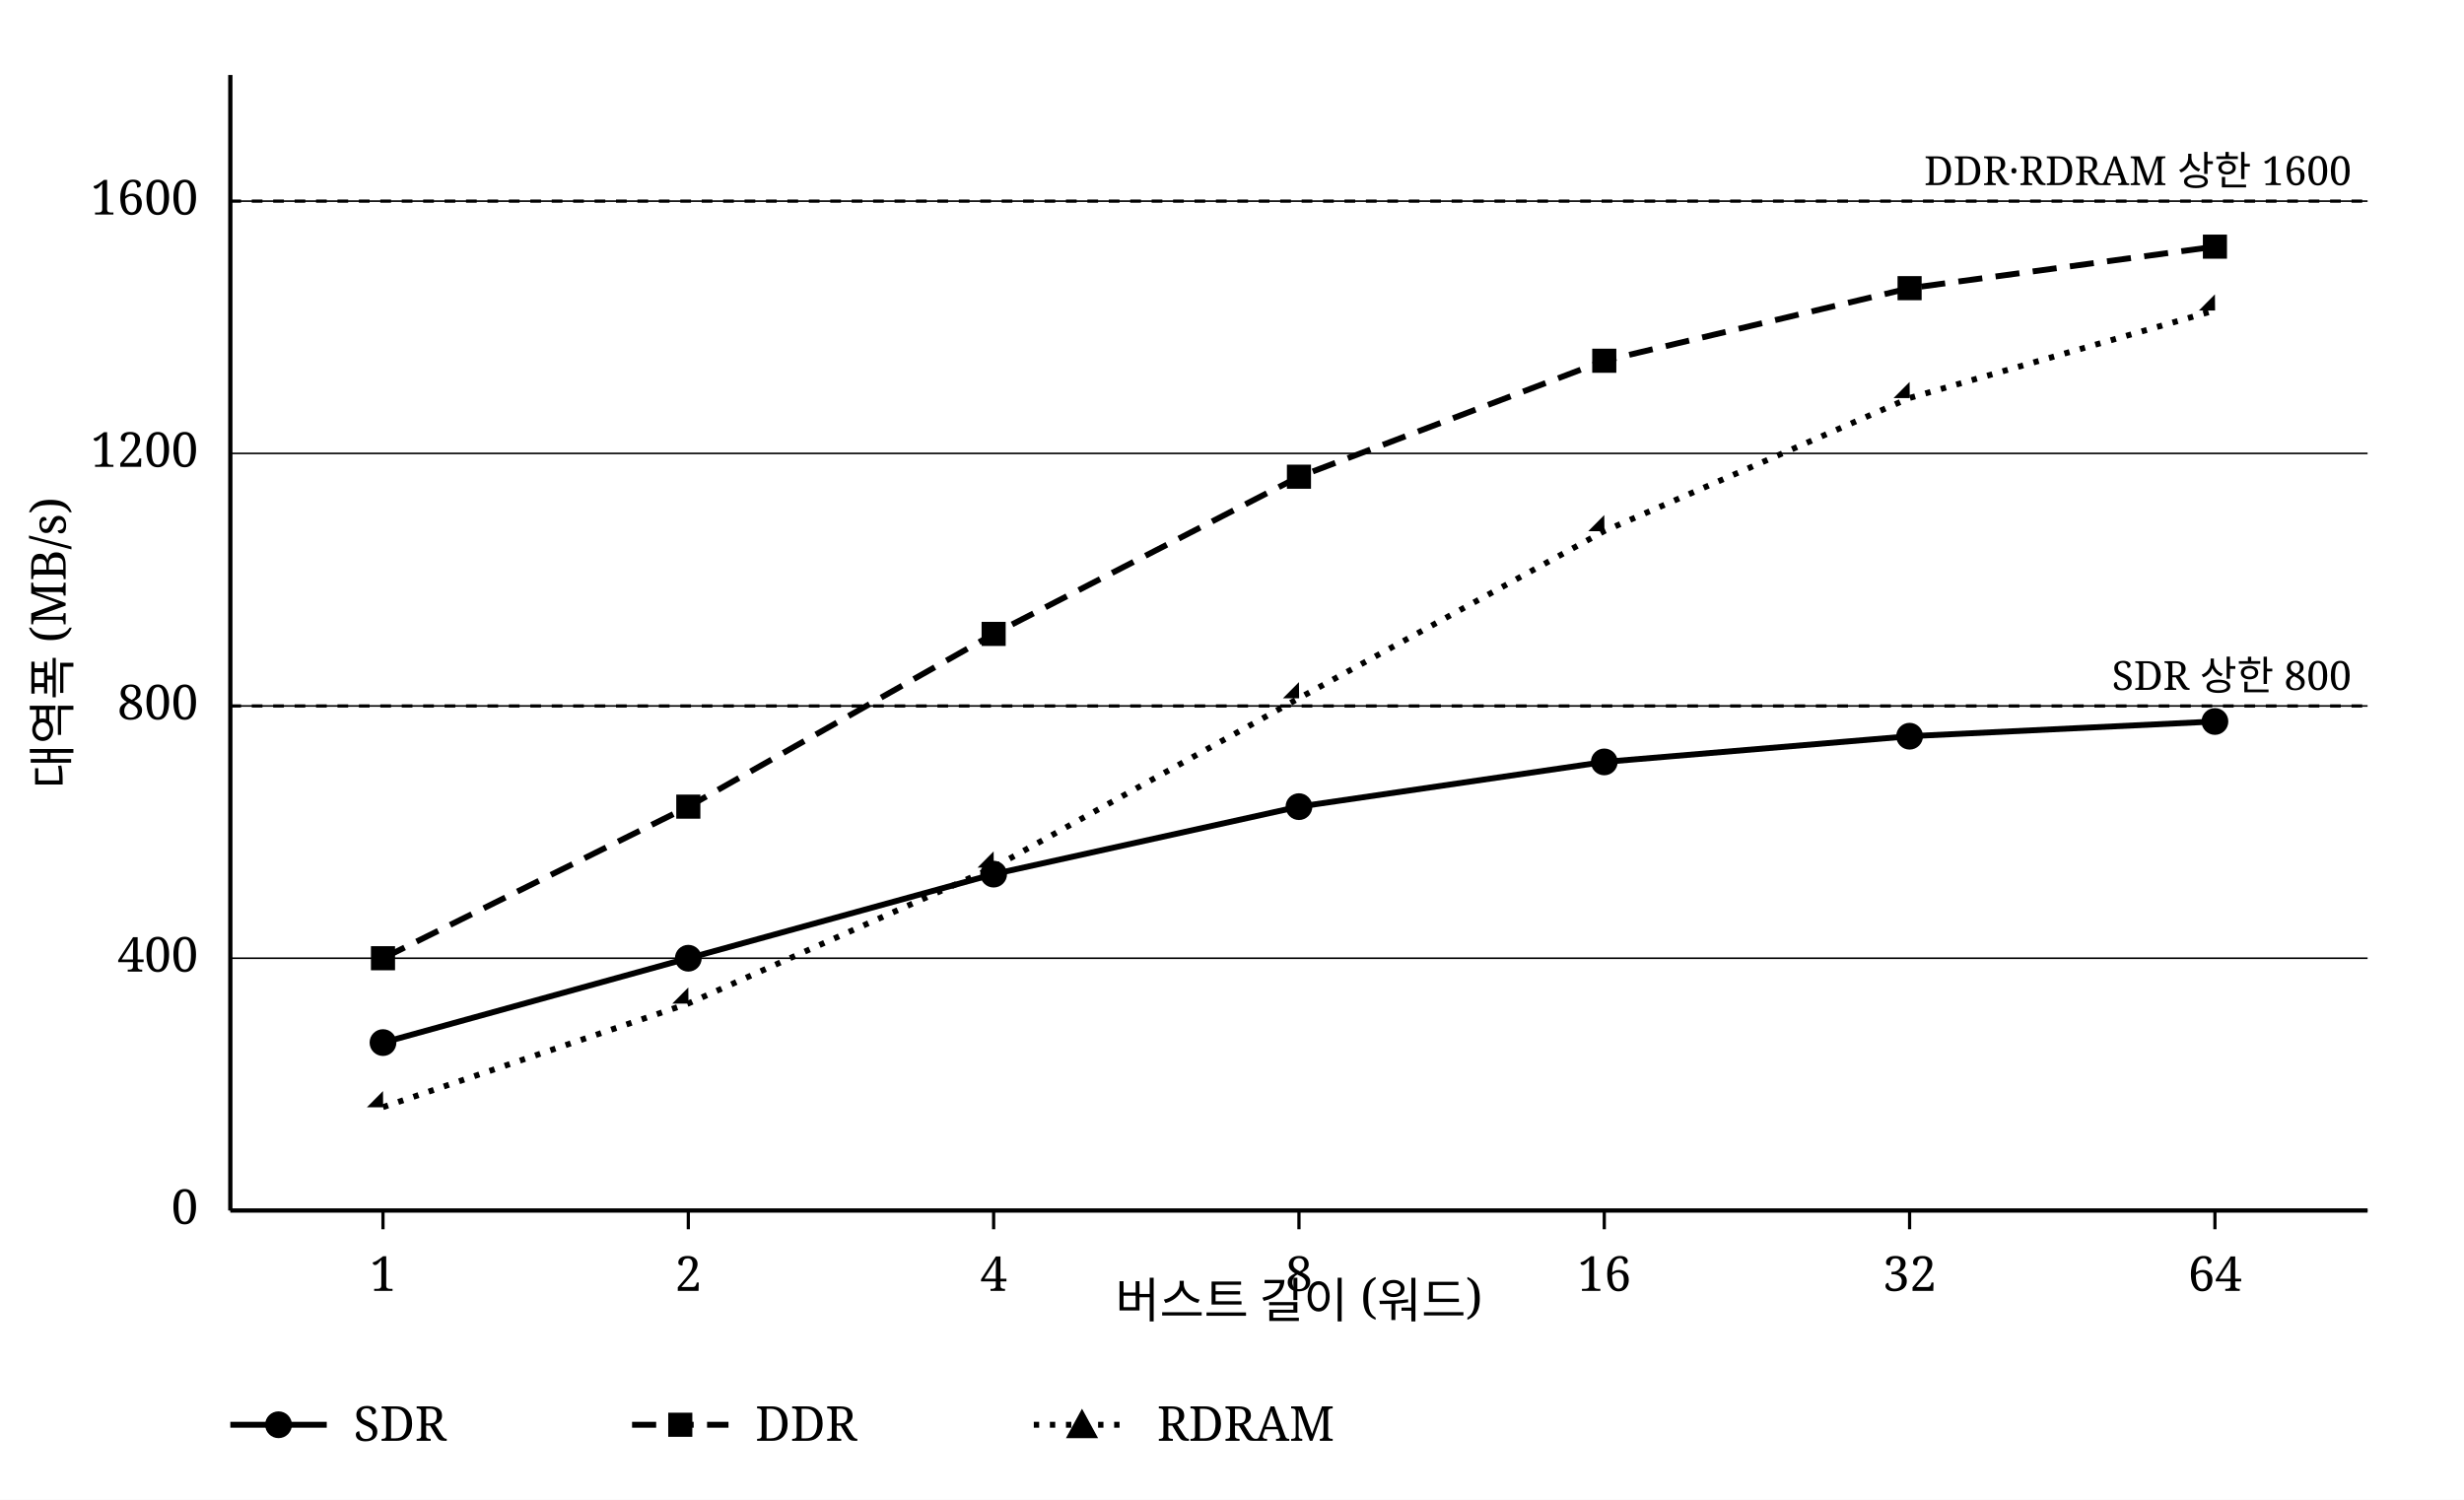
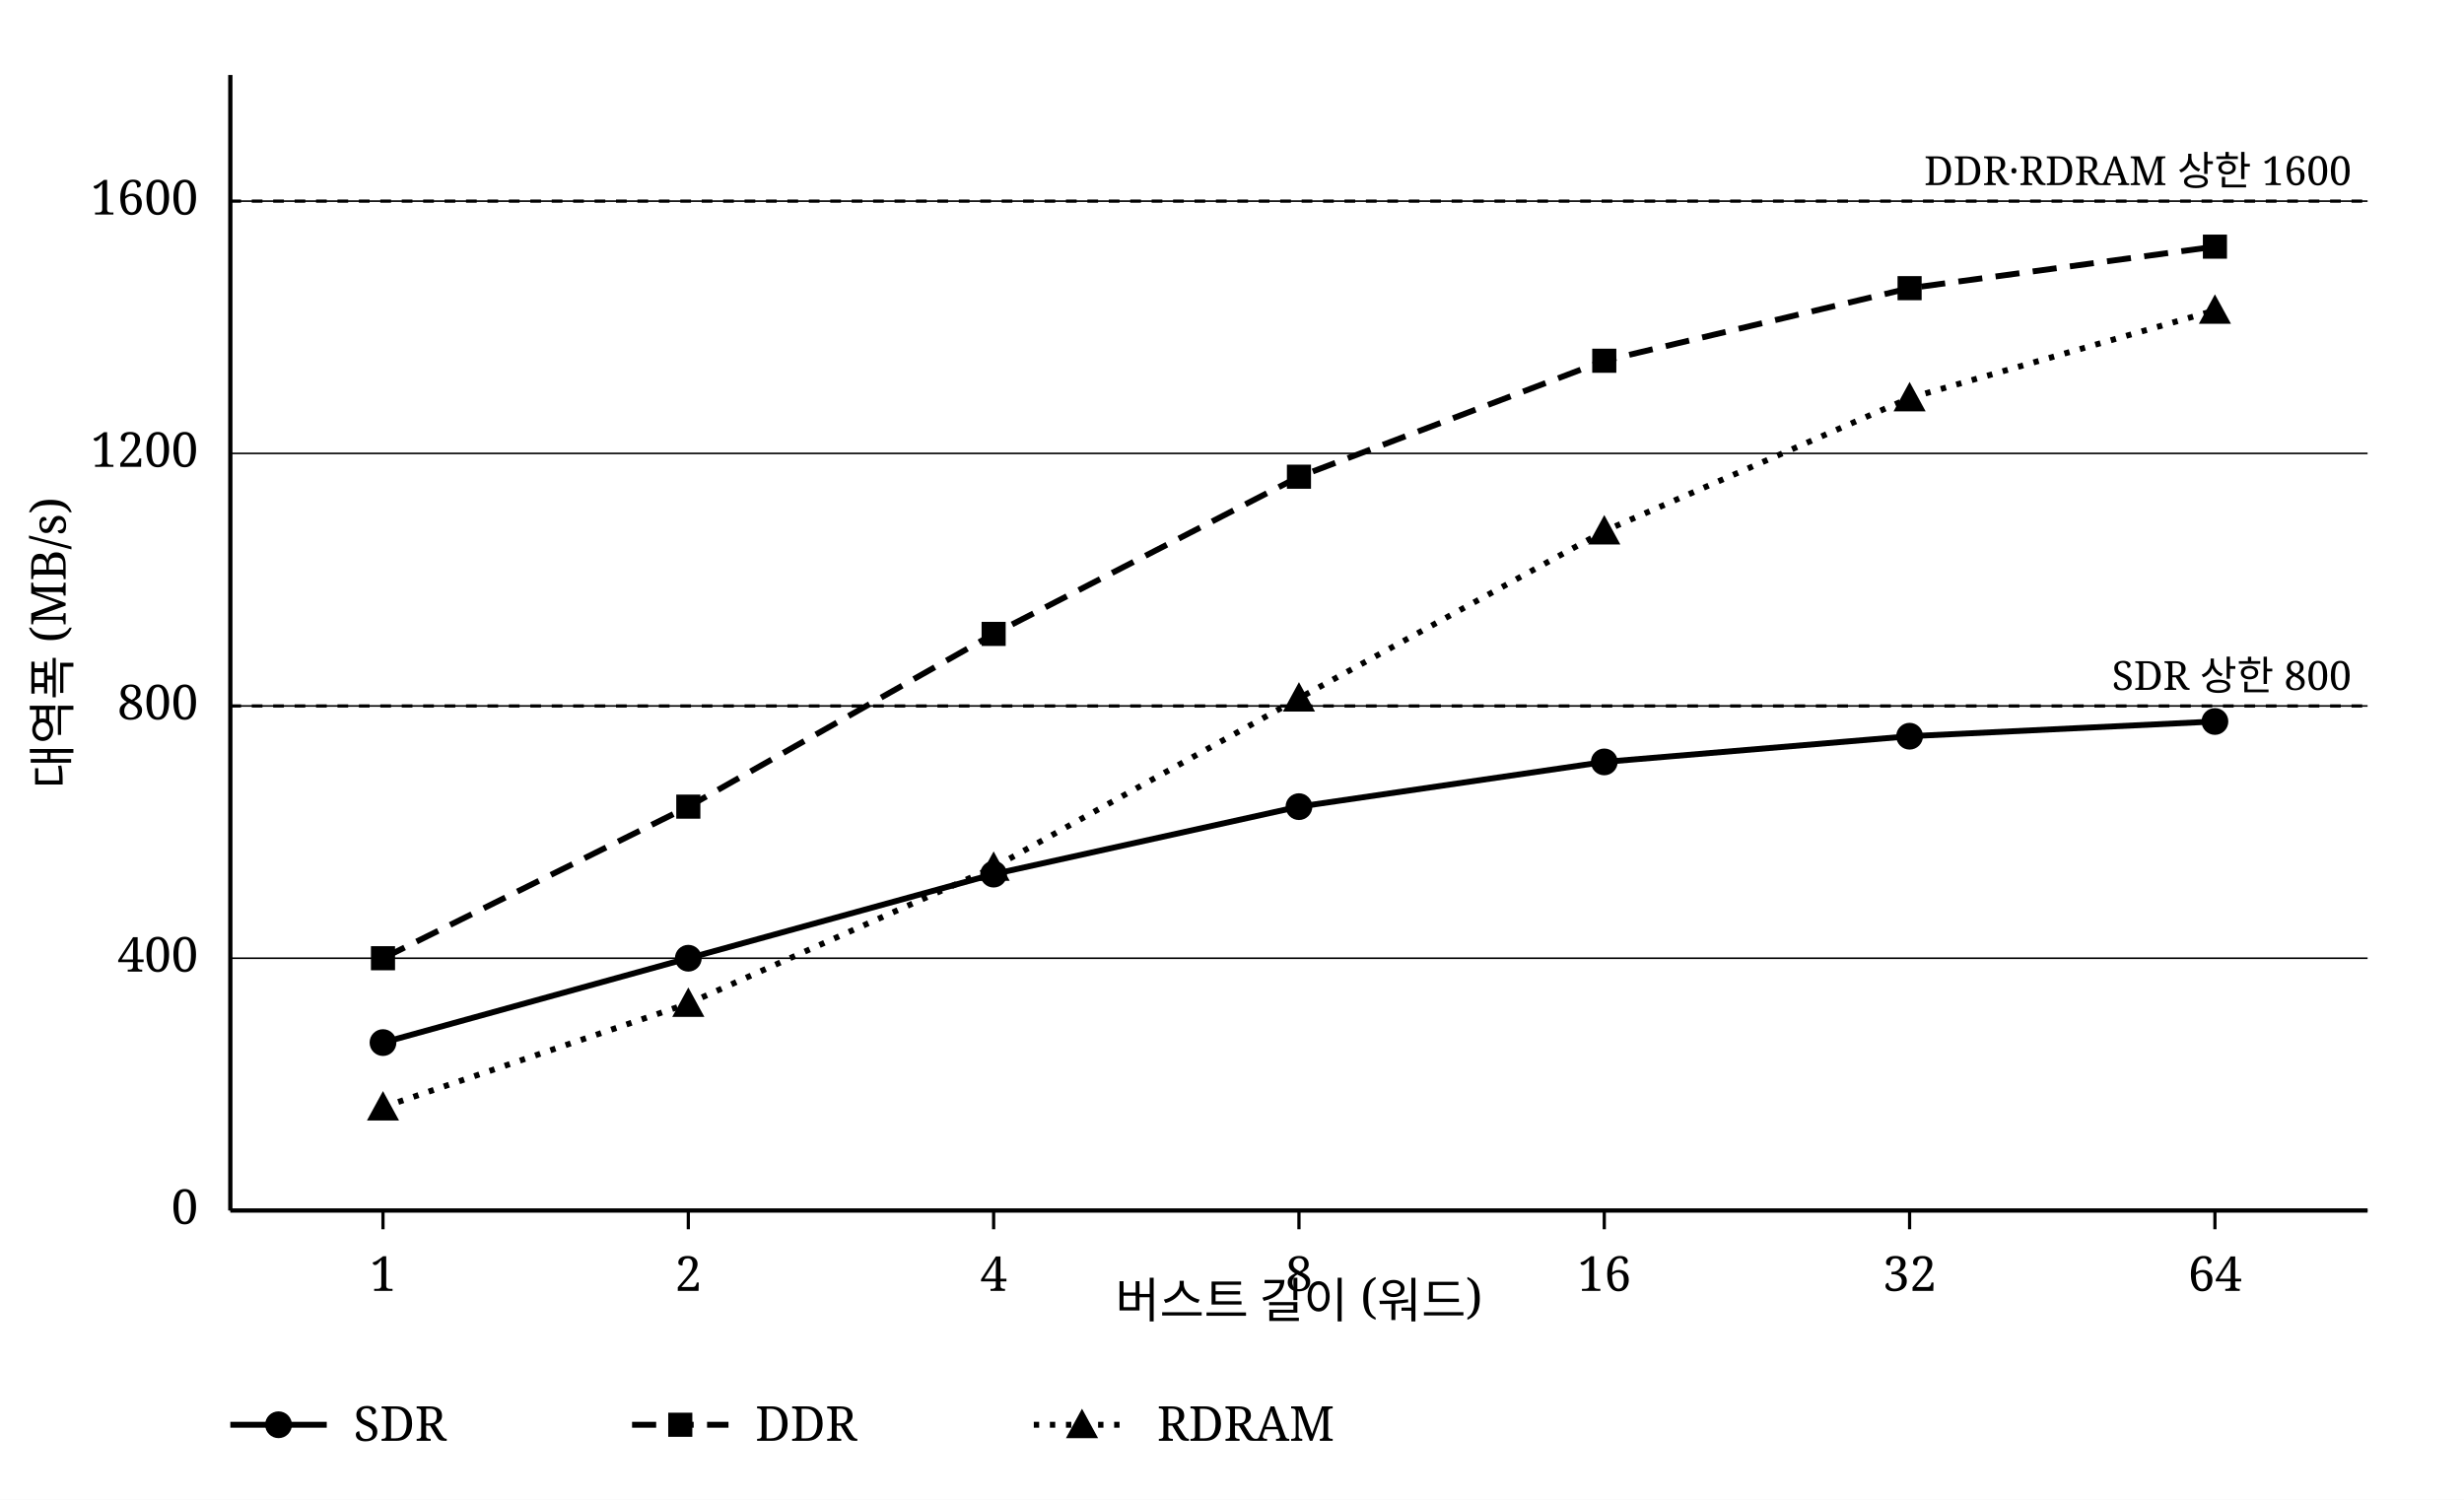
<svg xmlns="http://www.w3.org/2000/svg" width="920" height="560" viewBox="0 0 920 560">
  <rect width="920" height="560" fill="#fff" />
  <line x1="86" y1="452.0" x2="884" y2="452.0" stroke="#000" stroke-width="0.6" />
  <text x="74" y="457" text-anchor="end" font-size="18" font-family="Batang, 'Malgun Gothic', serif" fill="#000">0</text>
  <line x1="86" y1="357.8" x2="884" y2="357.8" stroke="#000" stroke-width="0.6" />
  <text x="74" y="362.8" text-anchor="end" font-size="18" font-family="Batang, 'Malgun Gothic', serif" fill="#000">400</text>
  <line x1="86" y1="263.6" x2="884" y2="263.6" stroke="#000" stroke-width="0.6" />
  <text x="74" y="268.6" text-anchor="end" font-size="18" font-family="Batang, 'Malgun Gothic', serif" fill="#000">800</text>
  <line x1="86" y1="169.3" x2="884" y2="169.3" stroke="#000" stroke-width="0.6" />
  <text x="74" y="174.3" text-anchor="end" font-size="18" font-family="Batang, 'Malgun Gothic', serif" fill="#000">1200</text>
  <line x1="86" y1="75.1" x2="884" y2="75.1" stroke="#000" stroke-width="0.6" />
  <text x="74" y="80.1" text-anchor="end" font-size="18" font-family="Batang, 'Malgun Gothic', serif" fill="#000">1600</text>
  <line x1="86" y1="28" x2="86" y2="452" stroke="#000" stroke-width="1.6" />
  <line x1="86" y1="452" x2="884" y2="452" stroke="#000" stroke-width="1.6" />
  <line x1="143" y1="452" x2="143" y2="459" stroke="#000" stroke-width="1.2" />
  <text x="143" y="482" text-anchor="middle" font-size="18" font-family="Batang, 'Malgun Gothic', serif" fill="#000">1</text>
  <line x1="257" y1="452" x2="257" y2="459" stroke="#000" stroke-width="1.2" />
  <text x="257" y="482" text-anchor="middle" font-size="18" font-family="Batang, 'Malgun Gothic', serif" fill="#000">2</text>
  <line x1="371" y1="452" x2="371" y2="459" stroke="#000" stroke-width="1.2" />
  <text x="371" y="482" text-anchor="middle" font-size="18" font-family="Batang, 'Malgun Gothic', serif" fill="#000">4</text>
  <line x1="485" y1="452" x2="485" y2="459" stroke="#000" stroke-width="1.2" />
  <text x="485" y="482" text-anchor="middle" font-size="18" font-family="Batang, 'Malgun Gothic', serif" fill="#000">8</text>
  <line x1="599" y1="452" x2="599" y2="459" stroke="#000" stroke-width="1.2" />
  <text x="599" y="482" text-anchor="middle" font-size="18" font-family="Batang, 'Malgun Gothic', serif" fill="#000">16</text>
  <line x1="713" y1="452" x2="713" y2="459" stroke="#000" stroke-width="1.2" />
  <text x="713" y="482" text-anchor="middle" font-size="18" font-family="Batang, 'Malgun Gothic', serif" fill="#000">32</text>
  <line x1="827" y1="452" x2="827" y2="459" stroke="#000" stroke-width="1.2" />
  <text x="827" y="482" text-anchor="middle" font-size="18" font-family="Batang, 'Malgun Gothic', serif" fill="#000">64</text>
  <line x1="86" y1="263.6" x2="884" y2="263.6" stroke="#000" stroke-width="1.2" stroke-dasharray="4 4" />
  <text x="878" y="257.6" text-anchor="end" font-size="15" font-family="Batang, 'Malgun Gothic', serif" fill="#000">SDR 상한 800</text>
  <line x1="86" y1="75.1" x2="884" y2="75.1" stroke="#000" stroke-width="1.2" stroke-dasharray="4 4" />
  <text x="878" y="69.1" text-anchor="end" font-size="15" font-family="Batang, 'Malgun Gothic', serif" fill="#000">DDR·RDRAM 상한 1600</text>
  <polyline fill="none" stroke="#000" stroke-width="2.2" stroke-dasharray="" points="143.0,389.3 257.0,357.8 371.0,326.4 485.0,301.2 599.0,284.5 713.0,274.9 827.0,269.4" />
  <circle cx="143.0" cy="389.3" r="5" fill="#000" />
  <circle cx="257.0" cy="357.8" r="5" fill="#000" />
  <circle cx="371.0" cy="326.4" r="5" fill="#000" />
  <circle cx="485.0" cy="301.2" r="5" fill="#000" />
  <circle cx="599.0" cy="284.5" r="5" fill="#000" />
  <circle cx="713.0" cy="274.9" r="5" fill="#000" />
  <circle cx="827.0" cy="269.4" r="5" fill="#000" />
  <polyline fill="none" stroke="#000" stroke-width="2.2" stroke-dasharray="9 5" points="143.0,357.8 257.0,301.2 371.0,236.7 485.0,178.0 599.0,134.7 713.0,107.6 827.0,92.1" />
  <rect x="138.5" y="353.3" width="9" height="9" fill="#000" />
  <rect x="252.5" y="296.7" width="9" height="9" fill="#000" />
  <rect x="366.5" y="232.2" width="9" height="9" fill="#000" />
  <rect x="480.5" y="173.5" width="9" height="9" fill="#000" />
  <rect x="594.5" y="130.2" width="9" height="9" fill="#000" />
  <rect x="708.5" y="103.1" width="9" height="9" fill="#000" />
  <rect x="822.5" y="87.6" width="9" height="9" fill="#000" />
  <polyline fill="none" stroke="#000" stroke-width="2.2" stroke-dasharray="2 4" points="143.0,413.4 257.0,374.7 371.0,323.9 485.0,260.7 599.0,198.3 713.0,148.6 827.0,115.9" />
-   <polygon points="143.0,407.4 137,413.45 143.06,413.45" fill="#000" />
-   <polygon points="257.0,368.7 251,374.75 257.06,374.75" fill="#000" />
-   <polygon points="371.0,317.9 365,323.95 371.06,323.95" fill="#000" />
-   <polygon points="485.0,254.7 479,260.75 485.06,260.75" fill="#000" />
-   <polygon points="599.0,192.3 593,198.35 599.06,198.35" fill="#000" />
-   <polygon points="713.0,142.6 707,148.65 713.06,148.65" fill="#000" />
-   <polygon points="827.0,109.9 821,115.95 827.06,115.95" fill="#000" />
+   <polygon points="143.0,407.4 137.0,418.4 149.0,418.4" fill="#000" />
+   <polygon points="257.0,368.7 251.0,379.7 263.0,379.7" fill="#000" />
+   <polygon points="371.0,317.9 365.0,328.9 377.0,328.9" fill="#000" />
+   <polygon points="485.0,254.7 479.0,265.7 491.0,265.7" fill="#000" />
+   <polygon points="599.0,192.3 593.0,203.3 605.0,203.3" fill="#000" />
+   <polygon points="713.0,142.6 707.0,153.6 719.0,153.6" fill="#000" />
+   <polygon points="827.0,109.9 821.0,120.9 833.0,120.9" fill="#000" />
  <line x1="86" y1="532" x2="122" y2="532" stroke="#000" stroke-width="2.2" stroke-dasharray="" />
-   <circle cx="104" cy="532" r="5" fill="#000" />
+   <circle cx="104.0" cy="532.0" r="5" fill="#000" />
  <text x="132" y="538" font-size="18" font-family="Batang, 'Malgun Gothic', serif" fill="#000">SDR</text>
  <line x1="236" y1="532" x2="272" y2="532" stroke="#000" stroke-width="2.2" stroke-dasharray="9 5" />
  <rect x="249.5" y="527.5" width="9" height="9" fill="#000" />
  <text x="282" y="538" font-size="18" font-family="Batang, 'Malgun Gothic', serif" fill="#000">DDR</text>
  <line x1="386" y1="532" x2="422" y2="532" stroke="#000" stroke-width="2.2" stroke-dasharray="2 4" />
-   <polygon points="404,526 398,537 410,537" fill="#000" />
+   <polygon points="404.0,526.0 398.0,537.0 410.0,537.0" fill="#000" />
  <text x="432" y="538" font-size="18" font-family="Batang, 'Malgun Gothic', serif" fill="#000">RDRAM</text>
  <text x="485" y="492" text-anchor="middle" font-size="18" font-family="Batang, 'Malgun Gothic', serif" fill="#000">버스트 길이 (워드)</text>
  <text x="26" y="240" text-anchor="middle" font-size="18" font-family="Batang, 'Malgun Gothic', serif" fill="#000" transform="rotate(-90 26 240)">대역폭 (MB/s)</text>
</svg>
